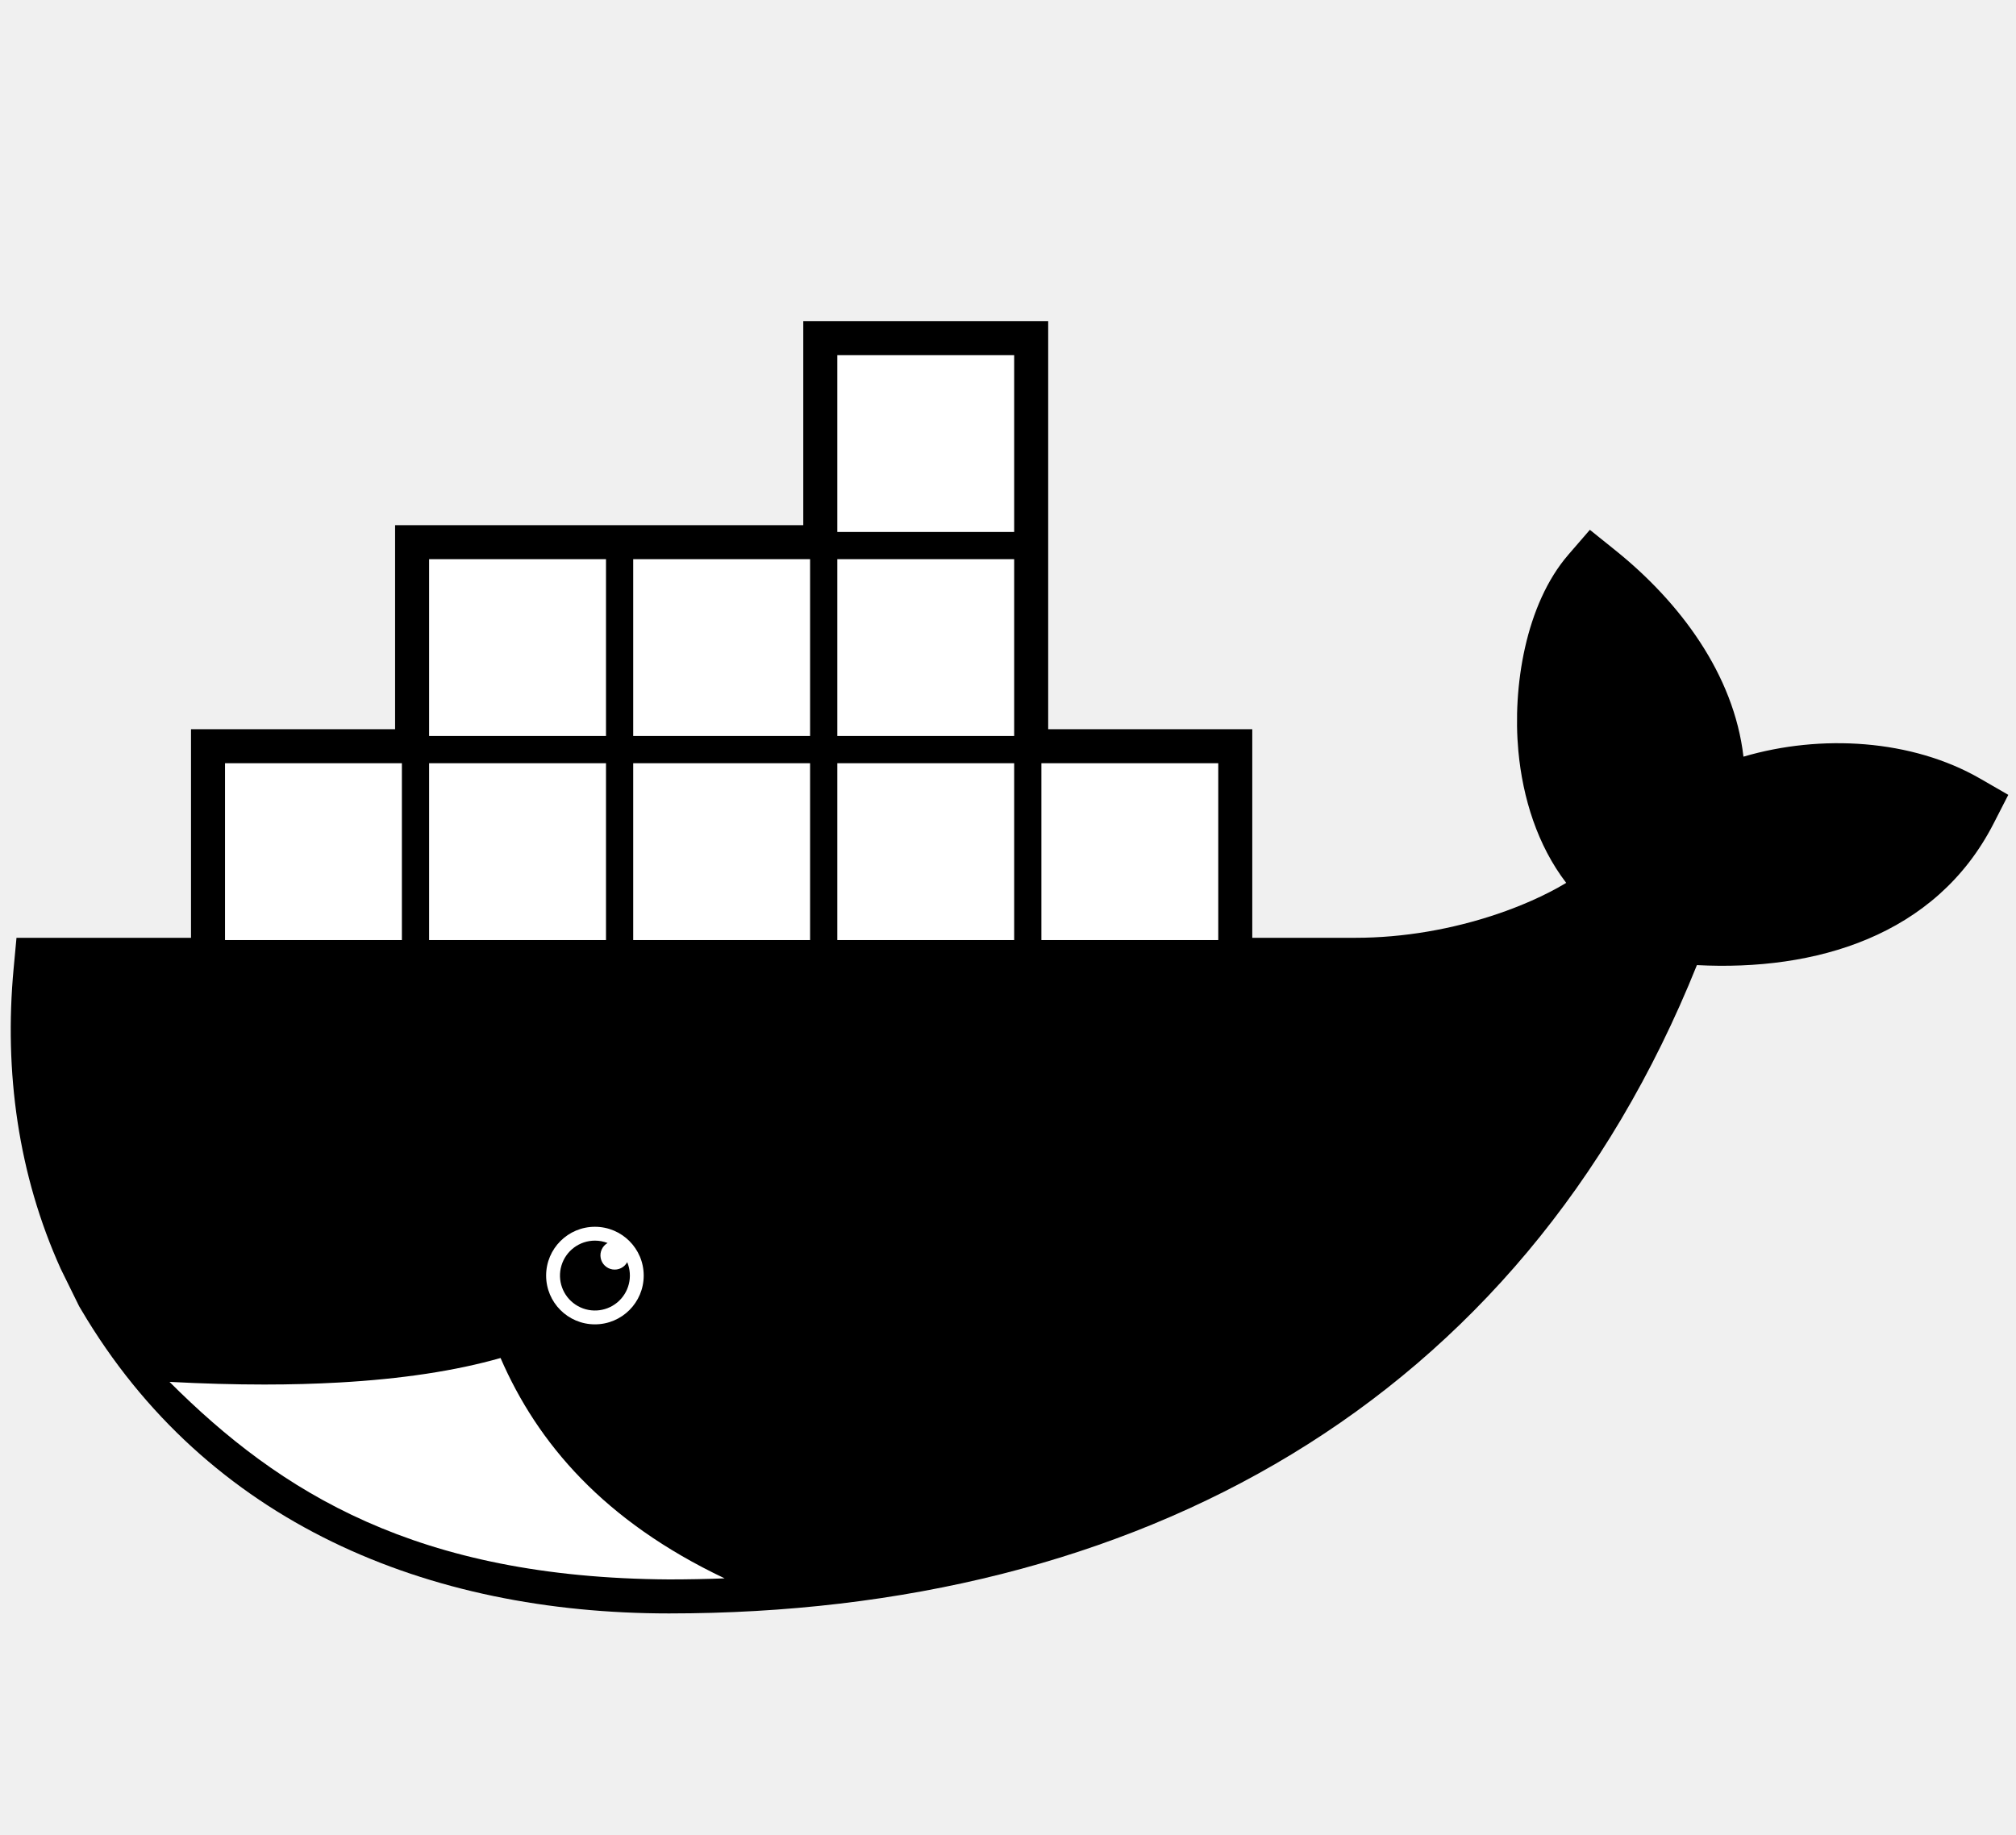
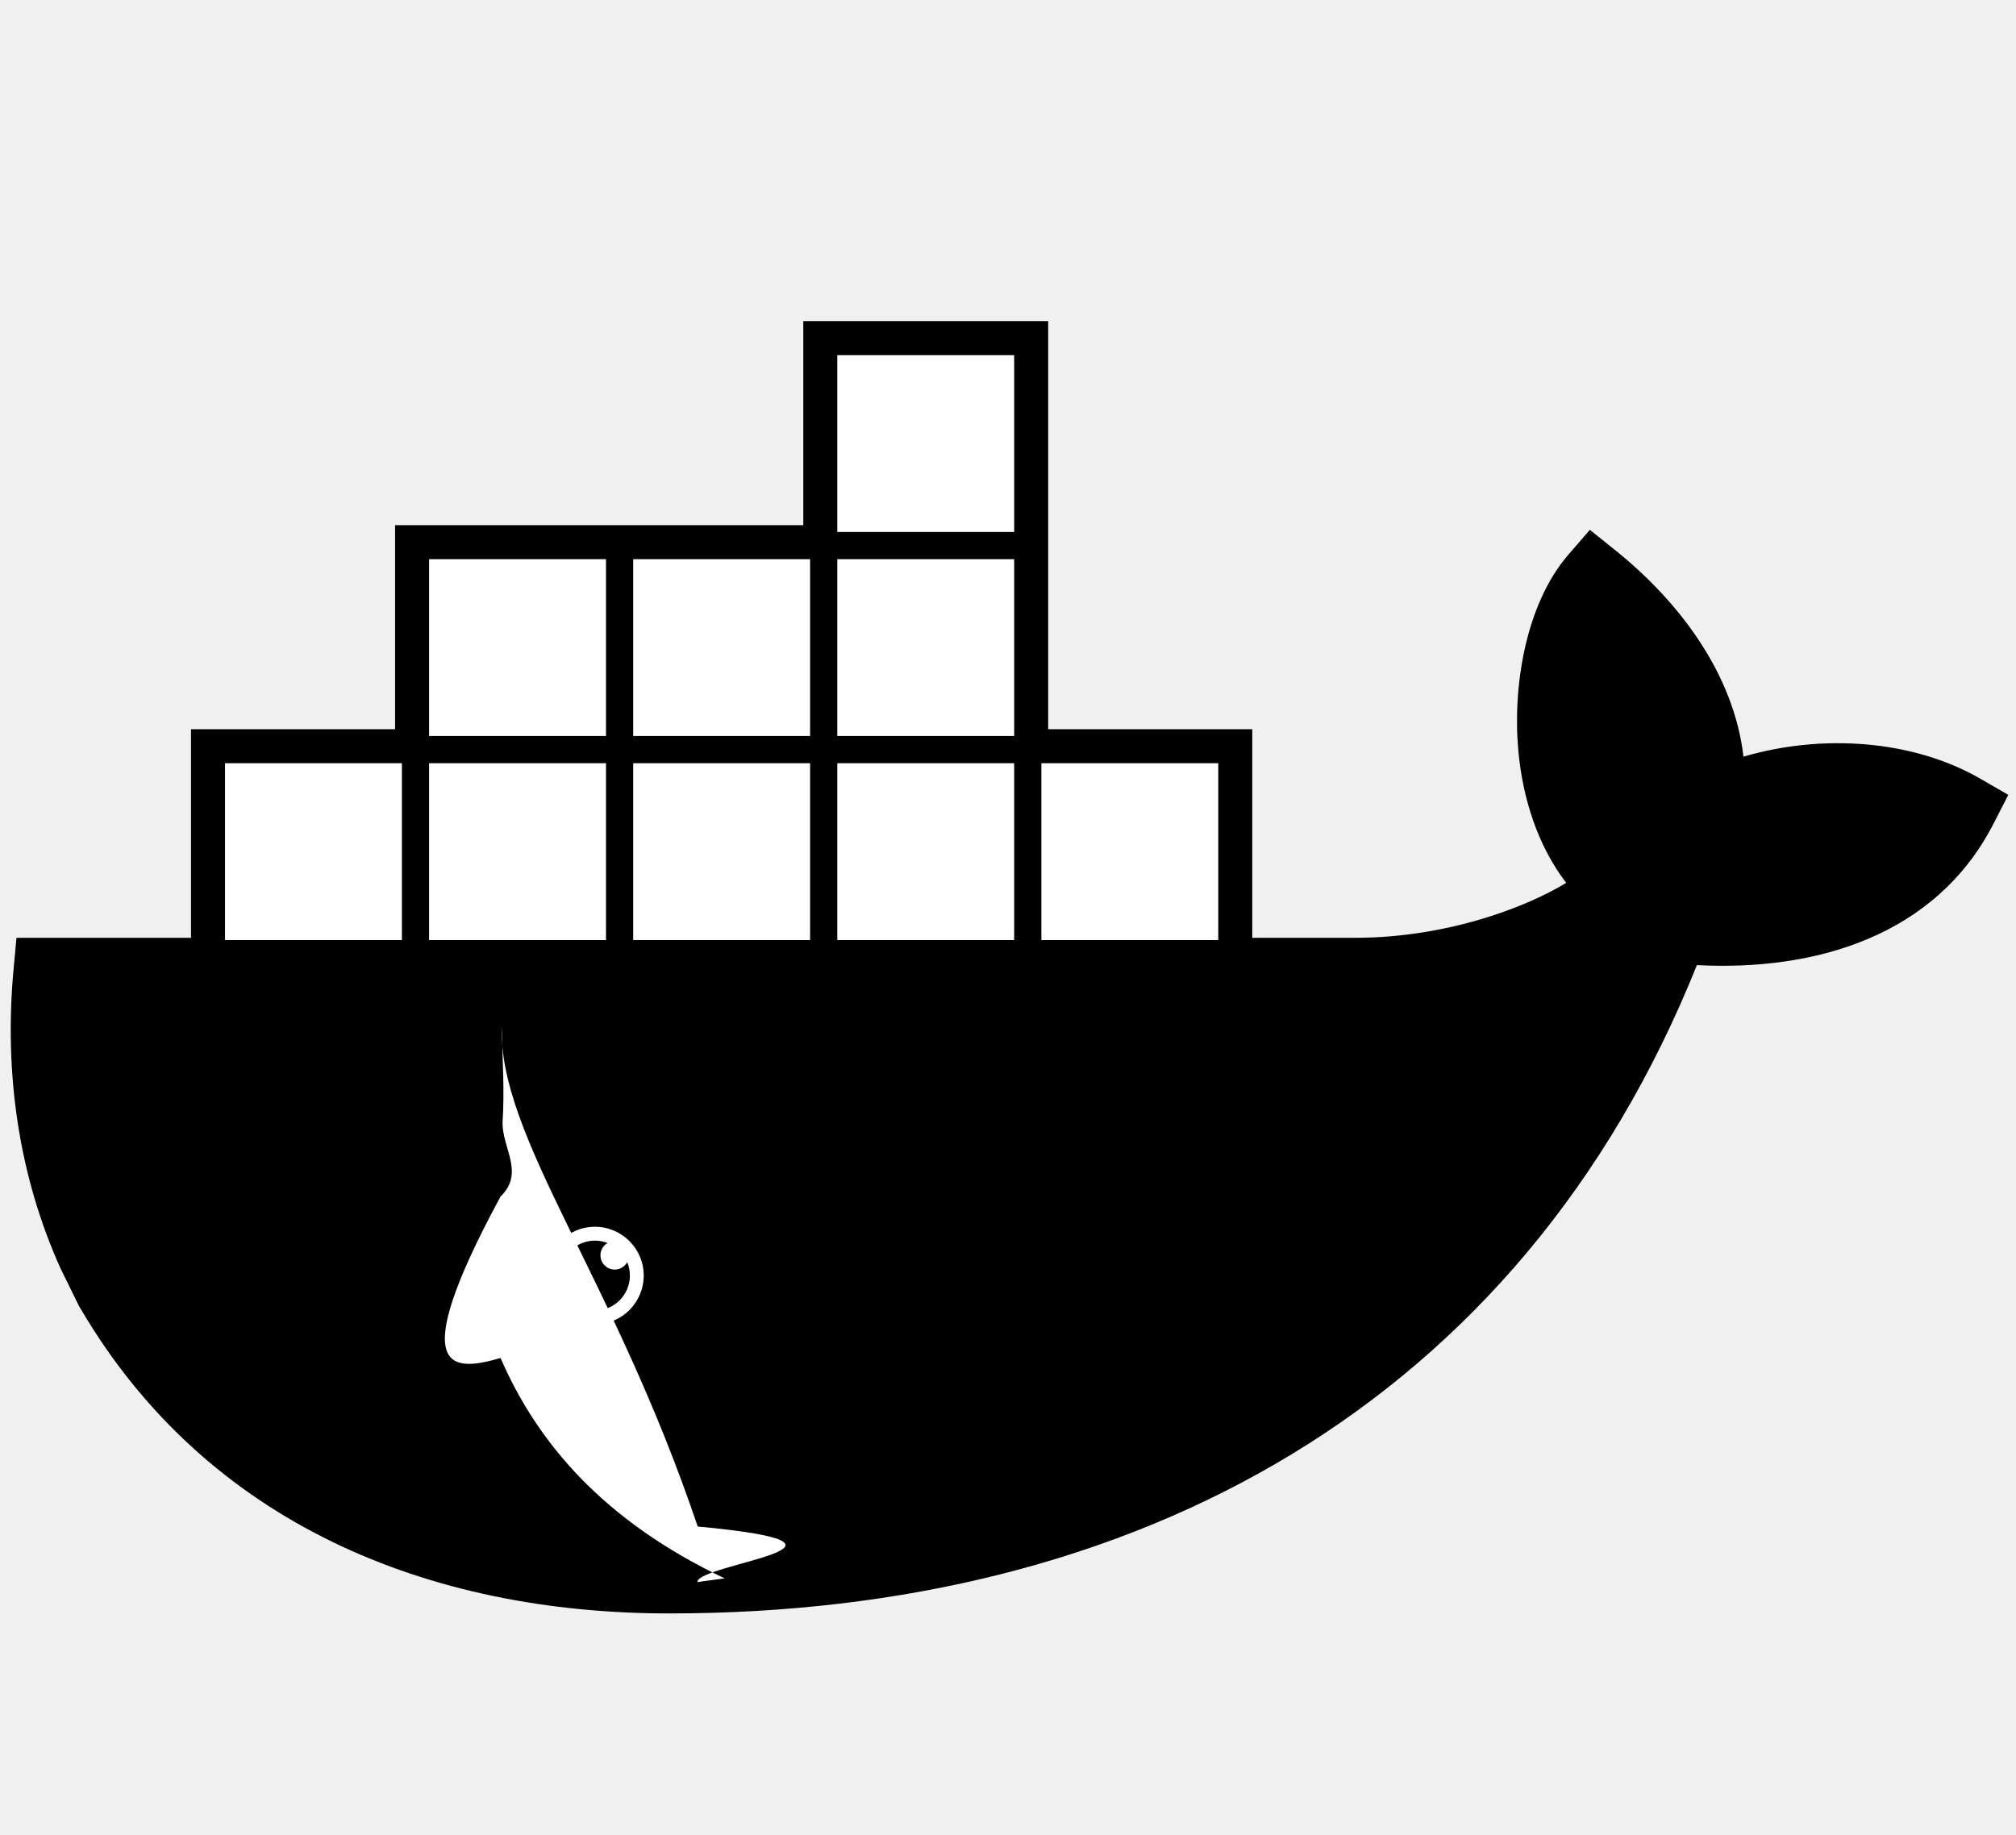
<svg xmlns="http://www.w3.org/2000/svg" t="1632823868401" class="icon" viewBox="0 0 1125 1024" version="1.1" p-id="9248" width="70.312" height="64">
  <defs>
    <style type="text/css" />
  </defs>
  <path d="M584.924 407.002h113.891v116.423h57.583c26.592 0 53.943-4.74 79.127-13.272 12.376-4.194 26.264-10.035 38.473-17.376-16.079-20.99-24.285-47.495-26.703-73.621-3.281-35.535 3.887-81.784 27.935-109.596l11.972-13.847 14.265 11.467c35.914 28.858 66.123 69.181 71.45 115.145 43.244-12.721 94.022-9.711 132.142 12.291l15.642 9.02-8.233 16.069c-32.238 62.92-99.639 82.407-165.534 78.962-98.602 245.589-313.27 361.86-573.558 361.86-134.473 0-257.849-50.271-328.105-169.576l-1.152-1.949-10.238-20.826C10.134 655.661 2.247 598.131 7.597 540.644l1.604-17.217h97.39v-116.423h113.884v-113.889h227.783V179.224h136.667v227.778z" fill="" p-id="9249" />
  <path d="M208.256 434.21h7.796v82.26h-7.796v-82.26z m-14.951 0h8.102v82.26H193.306v-82.26z m-14.958 0h8.102v82.26h-8.102v-82.26z m-14.958 0h8.102v82.26h-8.102v-82.26z m-14.953 0H156.538v82.26h-8.102v-82.26z m-14.644 0h7.788v82.26h-7.788v-82.26z m-8.221-8.228h98.701v98.706H125.571v-98.706zM322.145 320.319h7.8v82.258h-7.8v-82.258z m-14.951 0h8.102v82.258h-8.102v-82.258z m-14.958 0h8.102v82.258h-8.102v-82.258z m-14.958 0h8.102v82.258h-8.102v-82.258z m-14.948 0h8.097v82.258h-8.097v-82.258z m-14.644 0h7.783v82.258h-7.783v-82.258z m-8.23-8.226h98.713v98.704H239.455v-98.704zM322.145 434.21h7.8v82.26h-7.8v-82.26z m-14.951 0h8.102v82.26h-8.102v-82.26z m-14.958 0h8.102v82.26h-8.102v-82.26z m-14.958 0h8.102v82.26h-8.102v-82.26z m-14.948 0h8.097v82.26h-8.097v-82.26z m-14.644 0h7.783v82.26h-7.783v-82.26z m-8.23-8.228h98.713v98.706H239.455v-98.706zM436.039 434.21h7.791v82.26h-7.791v-82.26z m-14.956 0h8.105v82.26h-8.105v-82.26z m-14.953 0h8.102v82.26h-8.102v-82.26z m-14.958 0h8.102v82.26h-8.102v-82.26z m-14.958 0h8.102v82.26h-8.102v-82.26z m-14.639 0h7.783v82.26h-7.783v-82.26z m-8.226-8.228h98.709v98.706h-98.709v-98.706zM436.039 320.319h7.791v82.258h-7.791v-82.258z m-14.956 0h8.105v82.258h-8.105v-82.258z m-14.953 0h8.102v82.258h-8.102v-82.258z m-14.958 0h8.102v82.258h-8.102v-82.258z m-14.958 0h8.102v82.258h-8.102v-82.258z m-14.639 0h7.783v82.258h-7.783v-82.258z m-8.226-8.226h98.709v98.704h-98.709v-98.704zM549.93 434.21h7.793v82.26h-7.793v-82.26z m-14.953 0h8.102v82.26h-8.102v-82.26z m-14.958 0h8.102v82.26h-8.102v-82.26z m-14.958 0h8.102v82.26h-8.102v-82.26z m-14.951 0h8.102v82.26h-8.102v-82.26z m-14.646 0h7.788v82.26h-7.788v-82.26z m-8.226-8.228h98.709v98.706h-98.709v-98.706zM549.93 320.319h7.793v82.258h-7.793v-82.258z m-14.953 0h8.102v82.258h-8.102v-82.258z m-14.958 0h8.102v82.258h-8.102v-82.258z m-14.958 0h8.102v82.258h-8.102v-82.258z m-14.951 0h8.102v82.258h-8.102v-82.258z m-14.646 0h7.788v82.258h-7.788v-82.258z m-8.226-8.226h98.709v98.704h-98.709v-98.704zM549.93 206.425h7.793v82.262h-7.793V206.425z m-14.953 0h8.102v82.262h-8.102V206.425z m-14.958 0h8.102v82.262h-8.102V206.425z m-14.958 0h8.102v82.262h-8.102V206.425z m-14.951 0h8.102v82.262h-8.102V206.425z m-14.646 0h7.788v82.262h-7.788V206.425z m-8.226-8.221h98.709v98.706h-98.709v-98.706zM663.819 434.21h7.788v82.26h-7.788v-82.26z m-14.953 0h8.097v82.26h-8.097v-82.26z m-14.963 0h8.102v82.26h-8.102v-82.26z m-14.953 0h8.102v82.26h-8.102v-82.26z m-14.958 0h8.102v82.26h-8.102v-82.26z m-14.644 0h7.796v82.26h-7.796v-82.26z m-8.221-8.228h98.706v98.706h-98.706v-98.706z" fill="#FFFFFF" p-id="9250" />
  <path d="M331.987 684.722c15.038 0 27.228 12.197 27.228 27.23 0 15.038-12.19 27.228-27.228 27.228-15.04 0-27.23-12.19-27.23-27.228 0-15.033 12.19-27.23 27.23-27.23" fill="#FFFFFF" p-id="9251" />
  <path d="M331.987 692.45c2.491 0 4.868 0.469 7.061 1.319a7.957 7.957 0 1 0 10.958 10.706 19.504 19.504 0 1 1-18.019-12.025" fill="" p-id="9252" />
-   <path d="M404.376 880.956c-67.437-32.001-104.453-75.506-125.05-122.996-25.051 7.153-55.163 11.721-90.147 13.683-13.183 0.742-27.046 1.121-41.596 1.121-16.77 0-34.448-0.495-53.001-1.481 61.842 61.806 137.923 109.391 278.793 110.265 10.4-0.002 20.724-0.205 31.001-0.592z" fill="#FFFFFF" p-id="9253" />
+   <path d="M404.376 880.956c-67.437-32.001-104.453-75.506-125.05-122.996-25.051 7.153-55.163 11.8.005-90.147 13.683-13.183 0.742-27.046 1.121-41.596 1.121-16.77 0-34.448-0.495-53.001-1.481 61.842 61.806 137.923 109.391 278.793 110.265 10.4-0.002 20.724-0.205 31.001-0.592z" fill="#FFFFFF" p-id="9253" />
</svg>
